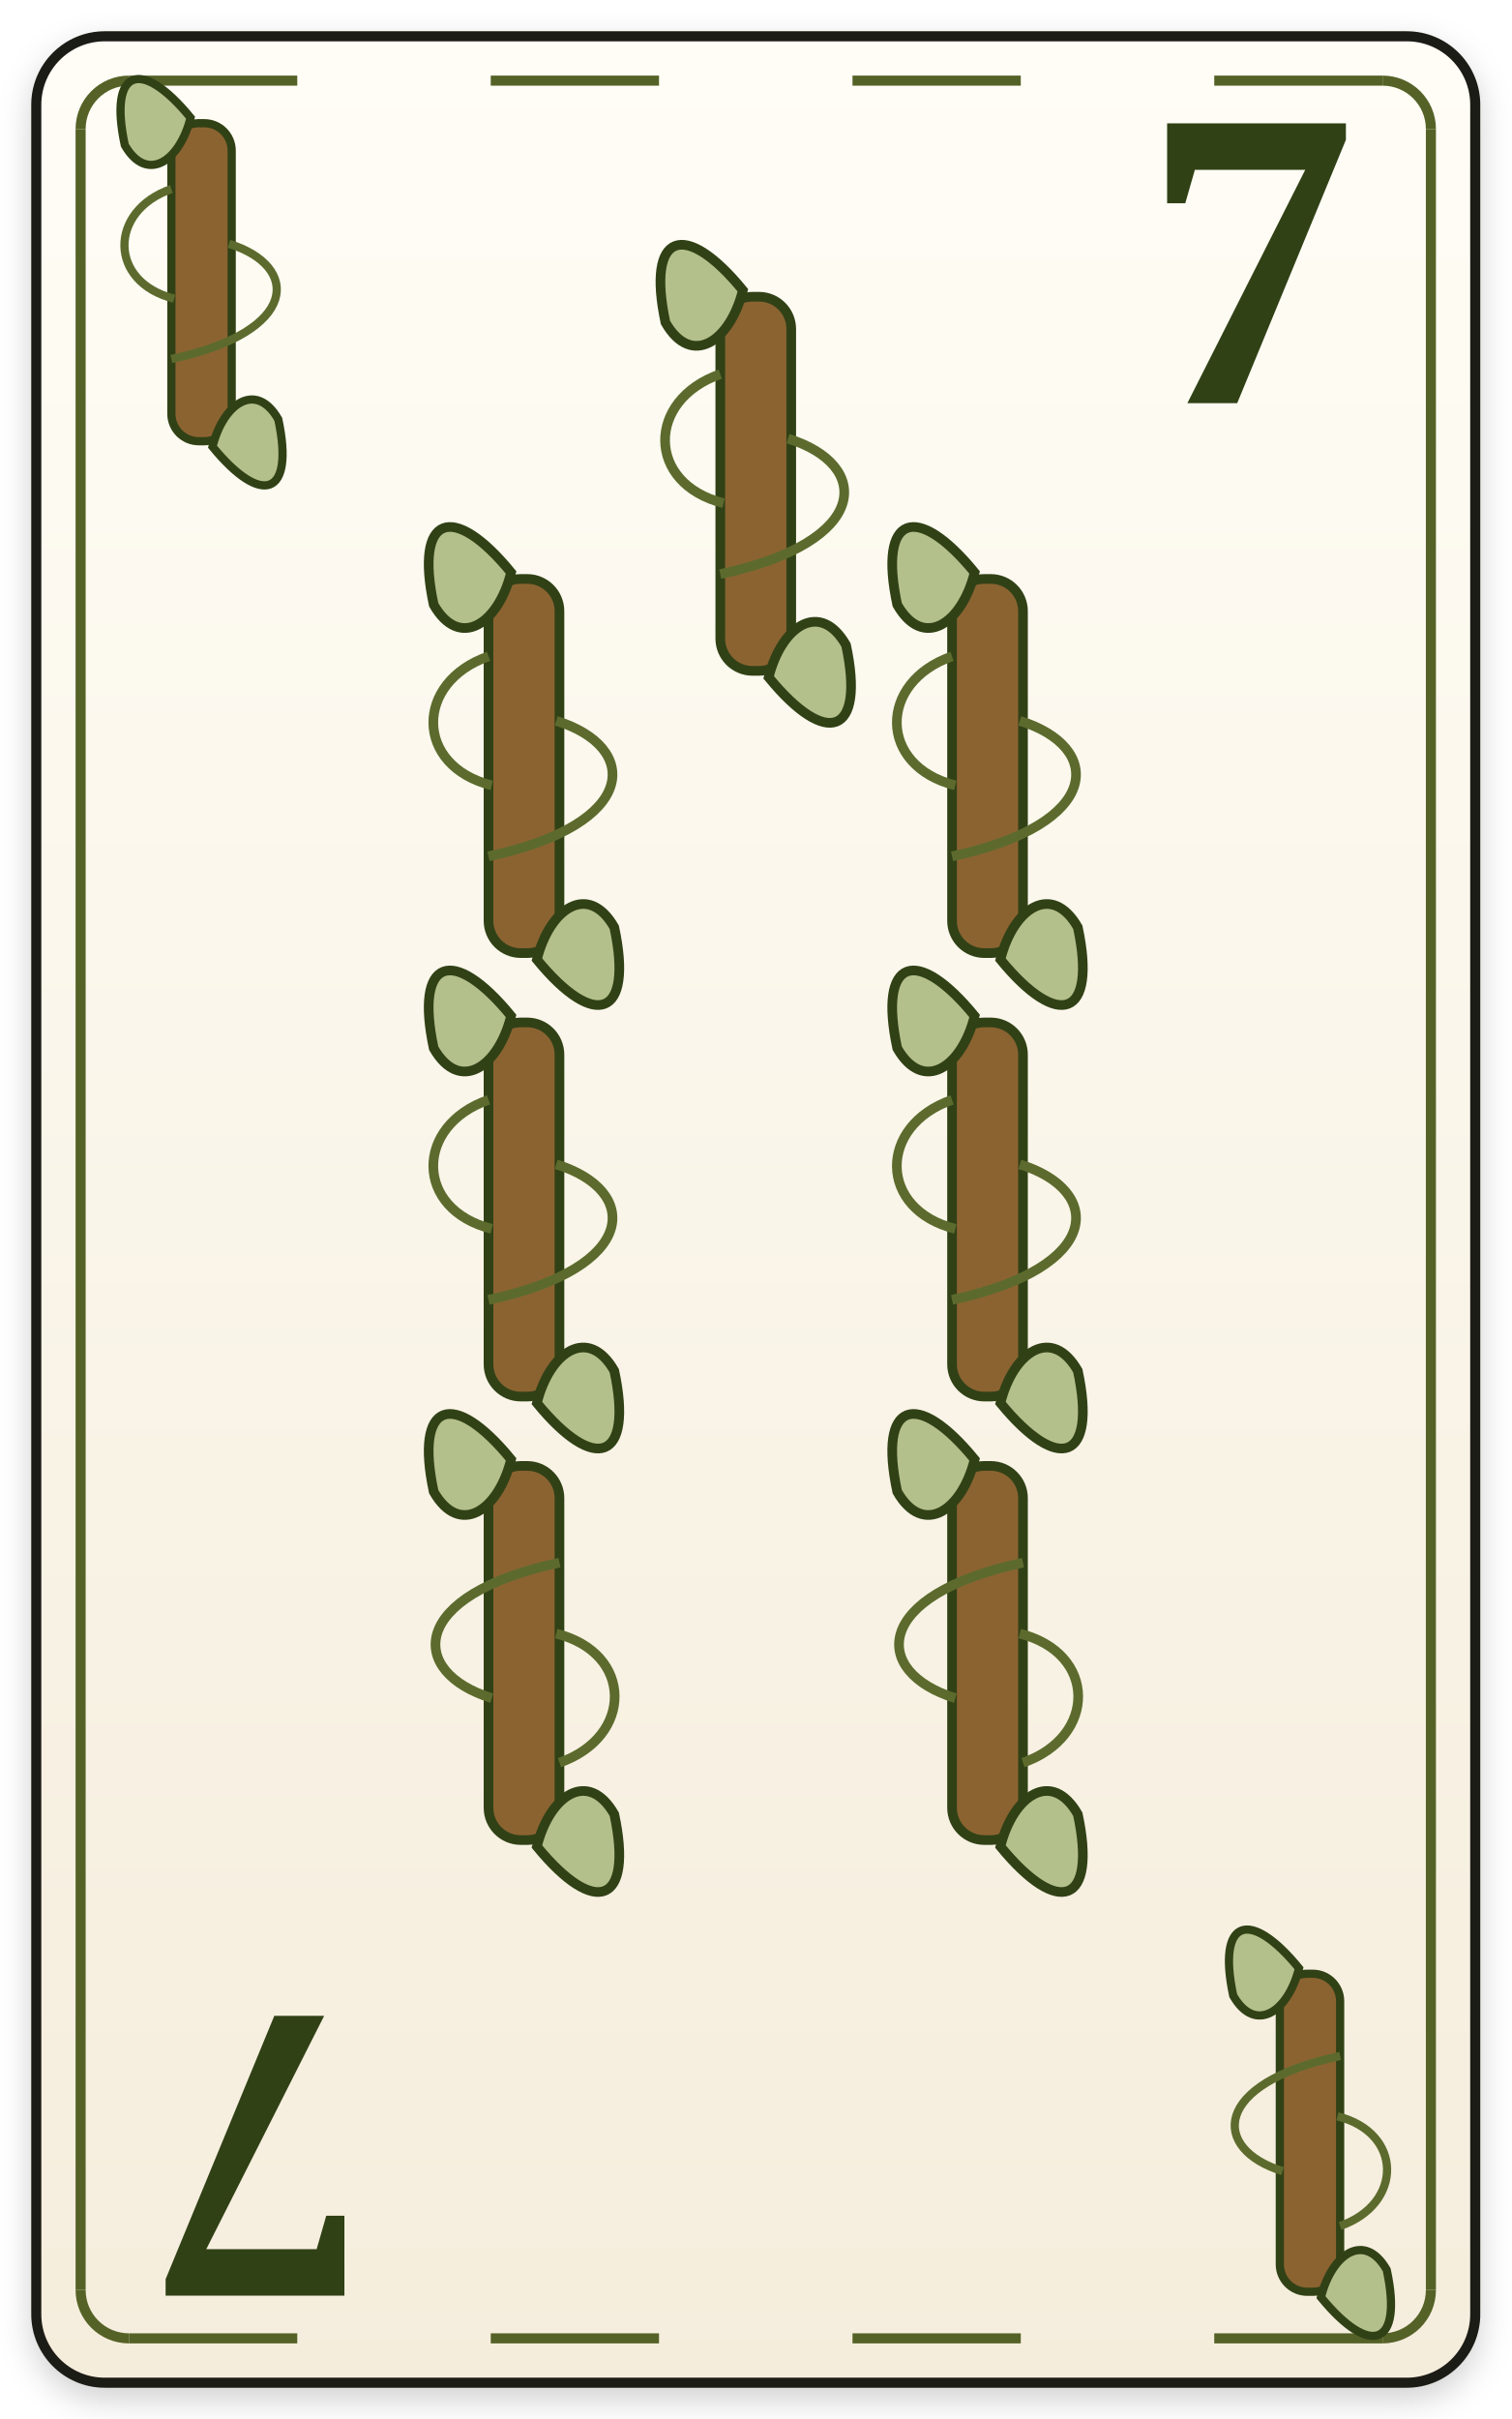
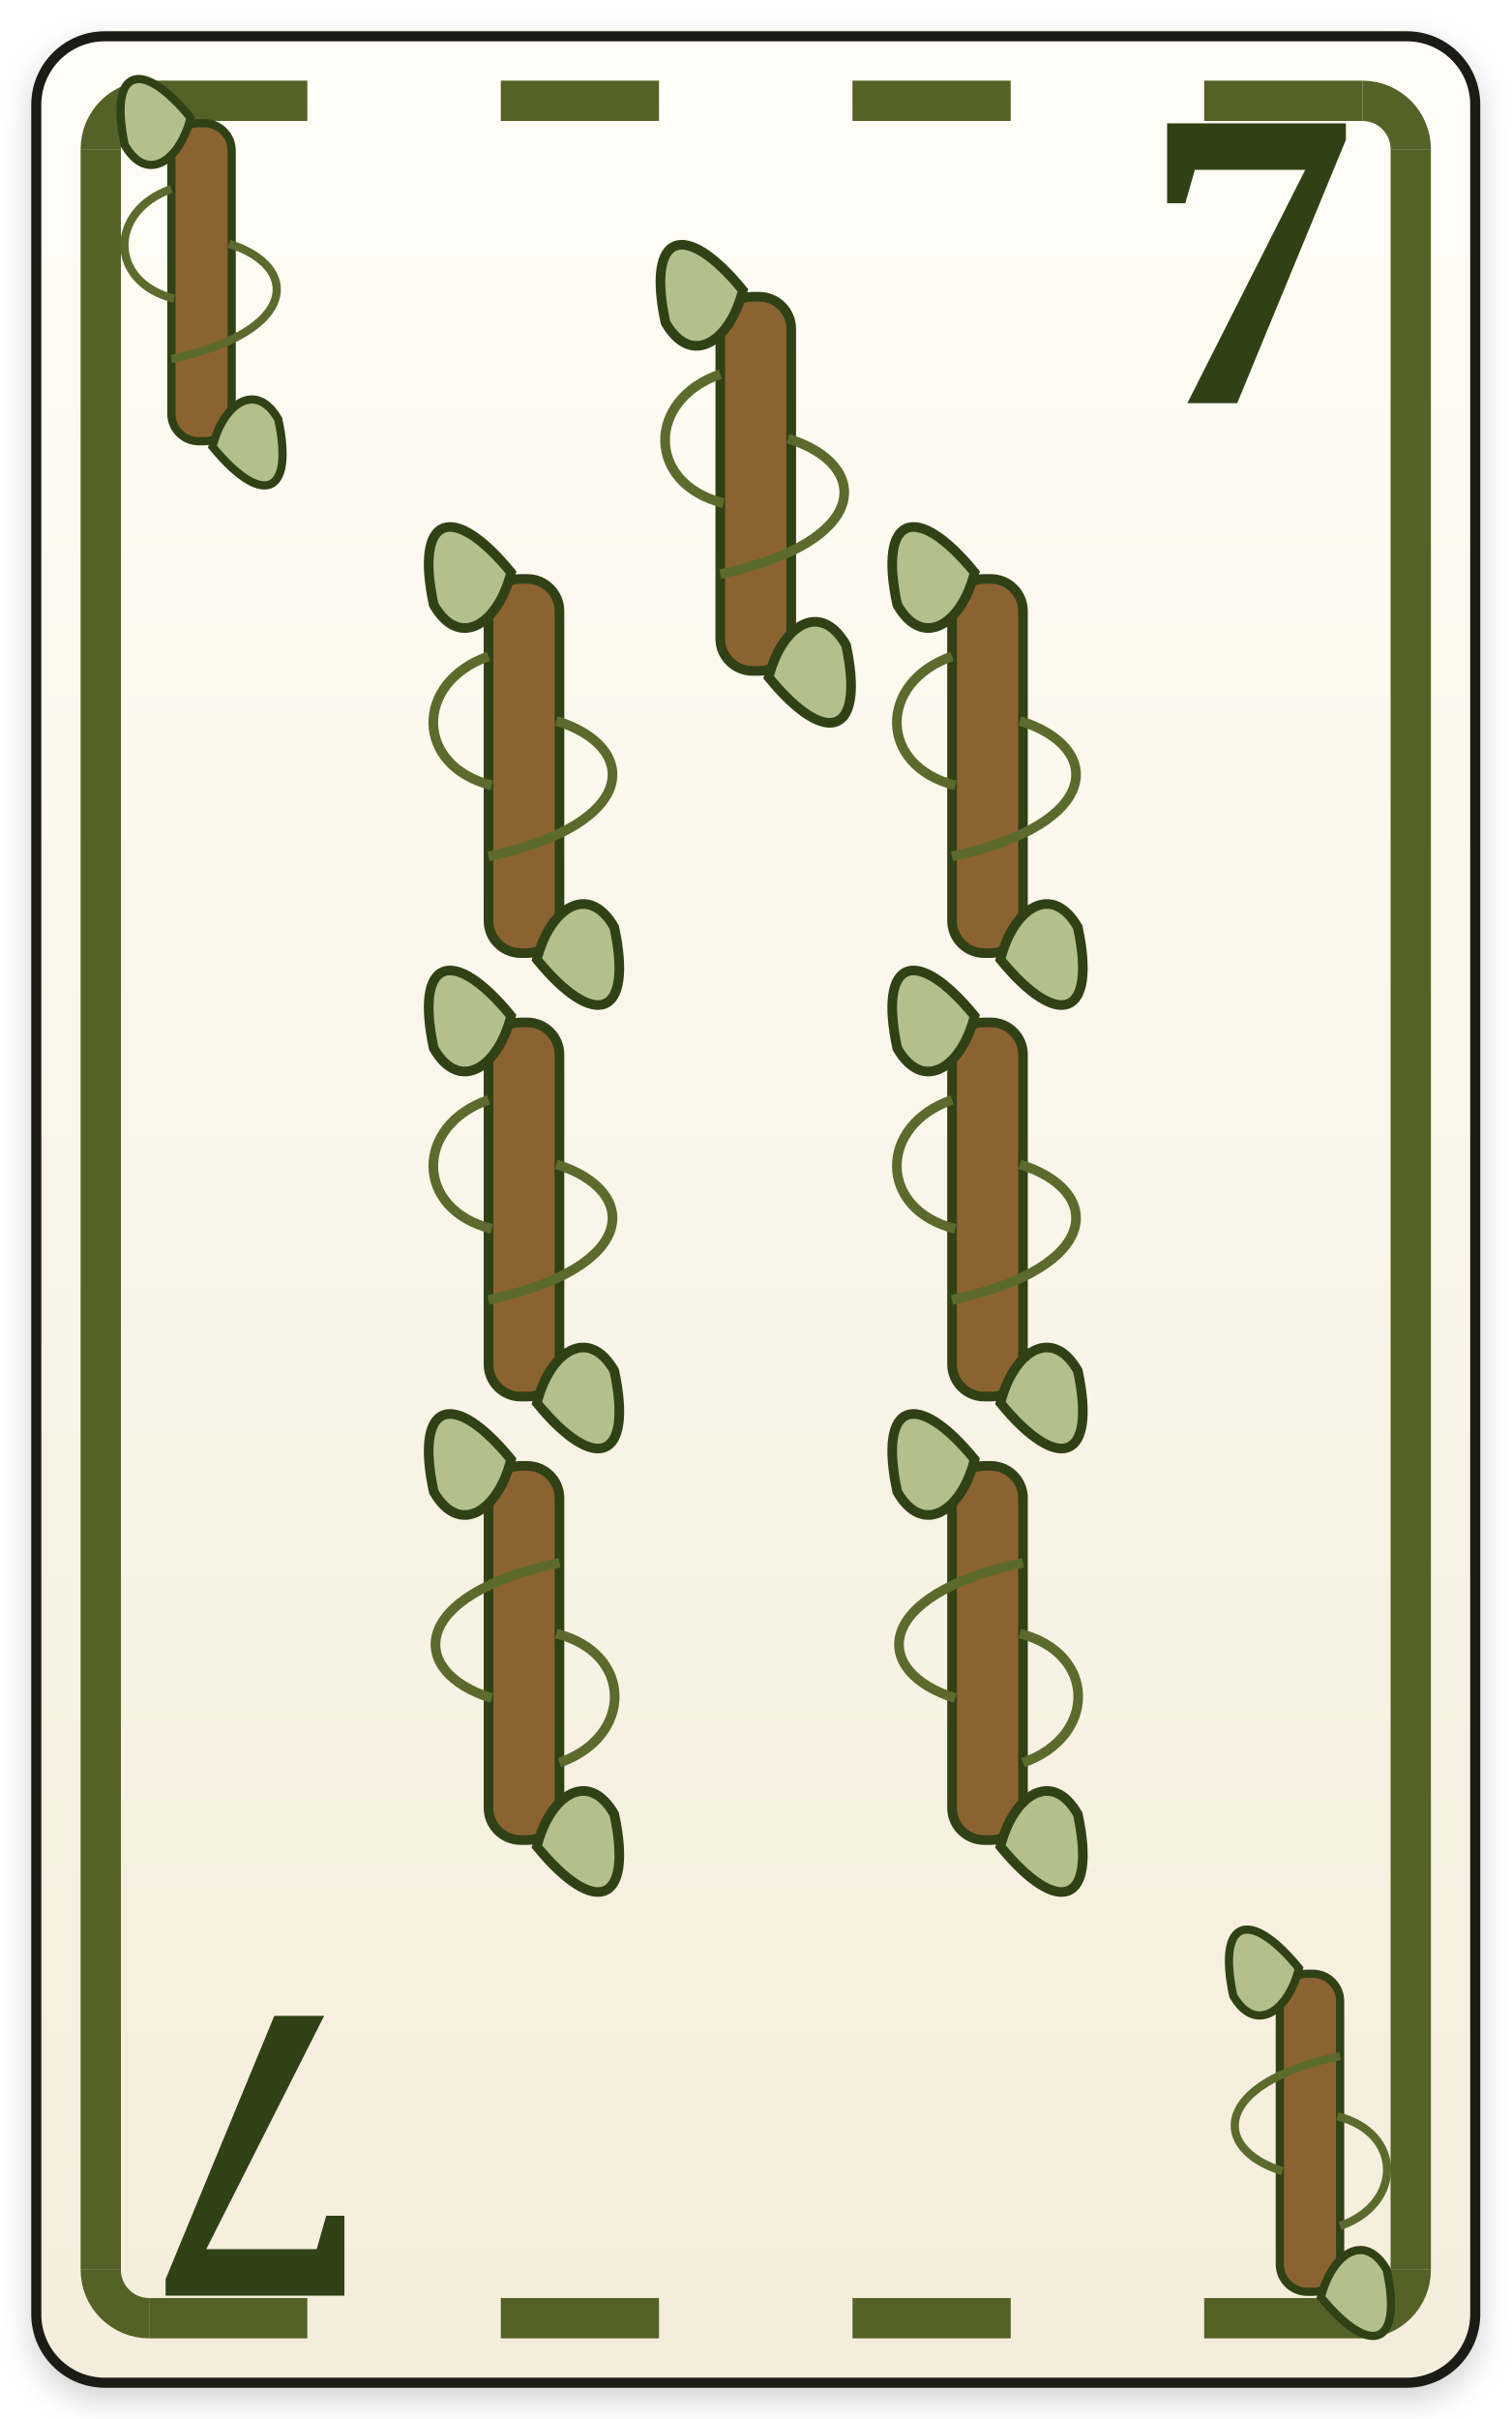
<svg xmlns="http://www.w3.org/2000/svg" width="750" height="1200" viewBox="0 0 750 1200" role="img" aria-labelledby="title desc">
  <defs>
    <linearGradient id="paperGradient" x1="0" y1="0" x2="0" y2="1">
      <stop offset="0%" stop-color="#fffdf6" />
      <stop offset="100%" stop-color="#f5eddc" />
    </linearGradient>
    <filter id="shadow" x="-20%" y="-20%" width="140%" height="140%">
      <feDropShadow dx="0" dy="6" stdDeviation="8" flood-color="#000000" flood-opacity="0.18" />
    </filter>
  </defs>
  <rect x="18" y="18" width="714" height="1164" rx="34" fill="url(#paperGradient)" stroke="#1f1b16" stroke-width="5" filter="url(#shadow)" />
-   <path d="M 40 64 V 1136" fill="none" stroke="#556227" stroke-width="5" />
-   <path d="M 710 64 V 1136" fill="none" stroke="#556227" stroke-width="5" />
-   <path d="M 40 64 A 24 24 0 0 1 64 40" fill="none" stroke="#556227" stroke-width="5" />
-   <path d="M 686 40 A 24 24 0 0 1 710 64" fill="none" stroke="#556227" stroke-width="5" />
-   <path d="M 40 1136 A 24 24 0 0 0 64 1160" fill="none" stroke="#556227" stroke-width="5" />
-   <path d="M 686 1160 A 24 24 0 0 0 710 1136" fill="none" stroke="#556227" stroke-width="5" />
-   <path d="M 64 40 H 147.5" fill="none" stroke="#556227" stroke-width="5" />
-   <path d="M 243.5 40 H 327" fill="none" stroke="#556227" stroke-width="5" />
-   <path d="M 423 40 H 506.5" fill="none" stroke="#556227" stroke-width="5" />
-   <path d="M 602.5 40 H 686" fill="none" stroke="#556227" stroke-width="5" />
-   <path d="M 64 1160 H 147.5" fill="none" stroke="#556227" stroke-width="5" />
-   <path d="M 243.5 1160 H 327" fill="none" stroke="#556227" stroke-width="5" />
-   <path d="M 423 1160 H 506.5" fill="none" stroke="#556227" stroke-width="5" />
-   <path d="M 602.5 1160 H 686" fill="none" stroke="#556227" stroke-width="5" />
+   <path d="M 50 74 V 1126" fill="none" stroke="#556227" stroke-width="20" />
+   <path d="M 700 74 V 1126" fill="none" stroke="#556227" stroke-width="20" />
+   <path d="M 50 74 A 24 24 0 0 1 74 50" fill="none" stroke="#556227" stroke-width="20" />
+   <path d="M 676 50 A 24 24 0 0 1 700 74" fill="none" stroke="#556227" stroke-width="20" />
+   <path d="M 50 1126 A 24 24 0 0 0 74 1150" fill="none" stroke="#556227" stroke-width="20" />
+   <path d="M 676 1150 A 24 24 0 0 0 700 1126" fill="none" stroke="#556227" stroke-width="20" />
+   <path d="M 74 50 H 152.5" fill="none" stroke="#556227" stroke-width="20" />
+   <path d="M 248.5 50 H 327" fill="none" stroke="#556227" stroke-width="20" />
+   <path d="M 423 50 H 501.5" fill="none" stroke="#556227" stroke-width="20" />
+   <path d="M 597.5 50 H 676" fill="none" stroke="#556227" stroke-width="20" />
+   <path d="M 74 1150 H 152.5" fill="none" stroke="#556227" stroke-width="20" />
+   <path d="M 248.5 1150 H 327" fill="none" stroke="#556227" stroke-width="20" />
+   <path d="M 423 1150 H 501.5" fill="none" stroke="#556227" stroke-width="20" />
+   <path d="M 597.5 1150 H 676" fill="none" stroke="#556227" stroke-width="20" />
  <g transform="translate(100 140) rotate(0)">
    <rect x="-14.96" y="-78.88" width="29.92" height="157.76" rx="13.6" fill="#8b6331" stroke="#314116" stroke-width="4.08" />
    <path d="M -14.96 -46.24 C -46.24 -35.36, -46.24 0, -13.6 8.16" fill="none" stroke="#5c6b2d" stroke-width="4.08" />
    <path d="M -14.96 38.08 C 48.96 24.48, 48.96 -8.16, 13.6 -19.04" fill="none" stroke="#5c6b2d" stroke-width="4.08" />
    <path d="M -5.44 -81.6 C -29.92 -111.52, -46.24 -106.08, -38.08 -68 C -27.2 -48.96, -10.88 -59.84, -5.44 -81.6 Z" fill="#b4c08b" stroke="#314116" stroke-width="4.08" />
    <path d="M 5.44 81.6 C 29.92 111.52, 46.24 106.08, 38.08 68 C 27.2 48.96, 10.88 59.84, 5.44 81.6 Z" fill="#b4c08b" stroke="#314116" stroke-width="4.08" />
  </g>
  <g transform="translate(750 1198) rotate(180)">
    <g transform="translate(100 140) rotate(0)">
      <rect x="-14.96" y="-78.88" width="29.92" height="157.76" rx="13.6" fill="#8b6331" stroke="#314116" stroke-width="4.08" />
      <path d="M -14.96 -46.24 C -46.24 -35.36, -46.24 0, -13.6 8.16" fill="none" stroke="#5c6b2d" stroke-width="4.08" />
      <path d="M -14.96 38.08 C 48.96 24.48, 48.96 -8.16, 13.6 -19.04" fill="none" stroke="#5c6b2d" stroke-width="4.08" />
      <path d="M -5.44 -81.6 C -29.92 -111.52, -46.24 -106.08, -38.08 -68 C -27.2 -48.96, -10.88 -59.84, -5.44 -81.6 Z" fill="#b4c08b" stroke="#314116" stroke-width="4.08" />
      <path d="M 5.44 81.6 C 29.92 111.52, 46.24 106.08, 38.08 68 C 27.2 48.96, 10.88 59.84, 5.44 81.6 Z" fill="#b4c08b" stroke="#314116" stroke-width="4.08" />
    </g>
  </g>
  <text x="620" y="200" text-anchor="middle" font-size="212" font-family="Georgia, Times New Roman, serif" font-weight="700" fill="#314116">7</text>
  <g transform="translate(130 1000) rotate(180)">
    <text x="0" y="0" text-anchor="middle" font-size="212" font-family="Georgia, Times New Roman, serif" font-weight="700" fill="#314116">7</text>
  </g>
  <g transform="translate(375 240) rotate(0)">
    <rect x="-17.6" y="-92.8" width="35.2" height="185.6" rx="16" fill="#8b6331" stroke="#314116" stroke-width="4.8" />
    <path d="M -17.6 -54.4 C -54.4 -41.6, -54.4 0, -16 9.6" fill="none" stroke="#5c6b2d" stroke-width="4.8" />
    <path d="M -17.6 44.8 C 57.6 28.8, 57.6 -9.6, 16 -22.4" fill="none" stroke="#5c6b2d" stroke-width="4.8" />
    <path d="M -6.4 -96 C -35.2 -131.2, -54.4 -124.8, -44.8 -80 C -32 -57.6, -12.8 -70.4, -6.4 -96 Z" fill="#b4c08b" stroke="#314116" stroke-width="4.8" />
    <path d="M 6.4 96 C 35.2 131.2, 54.4 124.8, 44.8 80 C 32 57.6, 12.8 70.4, 6.4 96 Z" fill="#b4c08b" stroke="#314116" stroke-width="4.8" />
  </g>
  <g transform="translate(260 380) rotate(0)">
    <rect x="-17.6" y="-92.8" width="35.2" height="185.6" rx="16" fill="#8b6331" stroke="#314116" stroke-width="4.8" />
    <path d="M -17.6 -54.4 C -54.4 -41.6, -54.4 0, -16 9.6" fill="none" stroke="#5c6b2d" stroke-width="4.8" />
    <path d="M -17.6 44.8 C 57.6 28.8, 57.6 -9.6, 16 -22.4" fill="none" stroke="#5c6b2d" stroke-width="4.8" />
    <path d="M -6.4 -96 C -35.2 -131.2, -54.4 -124.8, -44.8 -80 C -32 -57.6, -12.8 -70.4, -6.4 -96 Z" fill="#b4c08b" stroke="#314116" stroke-width="4.8" />
    <path d="M 6.4 96 C 35.2 131.2, 54.4 124.8, 44.8 80 C 32 57.6, 12.8 70.4, 6.4 96 Z" fill="#b4c08b" stroke="#314116" stroke-width="4.8" />
  </g>
  <g transform="translate(490 380) rotate(0)">
    <rect x="-17.6" y="-92.8" width="35.2" height="185.6" rx="16" fill="#8b6331" stroke="#314116" stroke-width="4.8" />
    <path d="M -17.6 -54.4 C -54.4 -41.6, -54.4 0, -16 9.6" fill="none" stroke="#5c6b2d" stroke-width="4.8" />
    <path d="M -17.6 44.8 C 57.6 28.8, 57.6 -9.6, 16 -22.4" fill="none" stroke="#5c6b2d" stroke-width="4.8" />
    <path d="M -6.4 -96 C -35.2 -131.2, -54.4 -124.8, -44.8 -80 C -32 -57.6, -12.8 -70.4, -6.4 -96 Z" fill="#b4c08b" stroke="#314116" stroke-width="4.8" />
    <path d="M 6.4 96 C 35.2 131.2, 54.4 124.8, 44.8 80 C 32 57.6, 12.8 70.4, 6.4 96 Z" fill="#b4c08b" stroke="#314116" stroke-width="4.8" />
  </g>
  <g transform="translate(260 600) rotate(0)">
    <rect x="-17.6" y="-92.8" width="35.2" height="185.6" rx="16" fill="#8b6331" stroke="#314116" stroke-width="4.8" />
    <path d="M -17.6 -54.4 C -54.4 -41.6, -54.4 0, -16 9.6" fill="none" stroke="#5c6b2d" stroke-width="4.8" />
    <path d="M -17.6 44.8 C 57.6 28.8, 57.6 -9.6, 16 -22.4" fill="none" stroke="#5c6b2d" stroke-width="4.8" />
    <path d="M -6.4 -96 C -35.2 -131.2, -54.4 -124.8, -44.8 -80 C -32 -57.6, -12.8 -70.4, -6.4 -96 Z" fill="#b4c08b" stroke="#314116" stroke-width="4.8" />
    <path d="M 6.4 96 C 35.2 131.2, 54.4 124.8, 44.8 80 C 32 57.6, 12.8 70.4, 6.4 96 Z" fill="#b4c08b" stroke="#314116" stroke-width="4.8" />
  </g>
  <g transform="translate(490 600) rotate(0)">
    <rect x="-17.6" y="-92.8" width="35.2" height="185.6" rx="16" fill="#8b6331" stroke="#314116" stroke-width="4.8" />
    <path d="M -17.6 -54.4 C -54.4 -41.6, -54.4 0, -16 9.6" fill="none" stroke="#5c6b2d" stroke-width="4.8" />
    <path d="M -17.6 44.8 C 57.6 28.8, 57.6 -9.6, 16 -22.4" fill="none" stroke="#5c6b2d" stroke-width="4.8" />
    <path d="M -6.4 -96 C -35.2 -131.2, -54.4 -124.8, -44.8 -80 C -32 -57.6, -12.8 -70.4, -6.4 -96 Z" fill="#b4c08b" stroke="#314116" stroke-width="4.8" />
    <path d="M 6.4 96 C 35.2 131.2, 54.4 124.8, 44.8 80 C 32 57.6, 12.8 70.4, 6.4 96 Z" fill="#b4c08b" stroke="#314116" stroke-width="4.8" />
  </g>
  <g transform="translate(260 820) rotate(180)">
    <rect x="-17.6" y="-92.8" width="35.2" height="185.6" rx="16" fill="#8b6331" stroke="#314116" stroke-width="4.8" />
    <path d="M -17.6 -54.4 C -54.4 -41.6, -54.4 0, -16 9.6" fill="none" stroke="#5c6b2d" stroke-width="4.8" />
    <path d="M -17.6 44.8 C 57.6 28.8, 57.6 -9.6, 16 -22.4" fill="none" stroke="#5c6b2d" stroke-width="4.8" />
    <path d="M -6.4 -96 C -35.2 -131.2, -54.4 -124.8, -44.8 -80 C -32 -57.6, -12.8 -70.4, -6.4 -96 Z" fill="#b4c08b" stroke="#314116" stroke-width="4.8" />
    <path d="M 6.4 96 C 35.2 131.2, 54.4 124.8, 44.8 80 C 32 57.6, 12.8 70.4, 6.4 96 Z" fill="#b4c08b" stroke="#314116" stroke-width="4.8" />
  </g>
  <g transform="translate(490 820) rotate(180)">
    <rect x="-17.6" y="-92.8" width="35.2" height="185.6" rx="16" fill="#8b6331" stroke="#314116" stroke-width="4.8" />
    <path d="M -17.6 -54.4 C -54.4 -41.6, -54.4 0, -16 9.6" fill="none" stroke="#5c6b2d" stroke-width="4.8" />
    <path d="M -17.6 44.8 C 57.6 28.8, 57.6 -9.6, 16 -22.4" fill="none" stroke="#5c6b2d" stroke-width="4.8" />
    <path d="M -6.4 -96 C -35.2 -131.2, -54.4 -124.8, -44.8 -80 C -32 -57.6, -12.8 -70.4, -6.4 -96 Z" fill="#b4c08b" stroke="#314116" stroke-width="4.8" />
    <path d="M 6.4 96 C 35.2 131.2, 54.4 124.8, 44.8 80 C 32 57.6, 12.8 70.4, 6.4 96 Z" fill="#b4c08b" stroke="#314116" stroke-width="4.8" />
  </g>
</svg>
